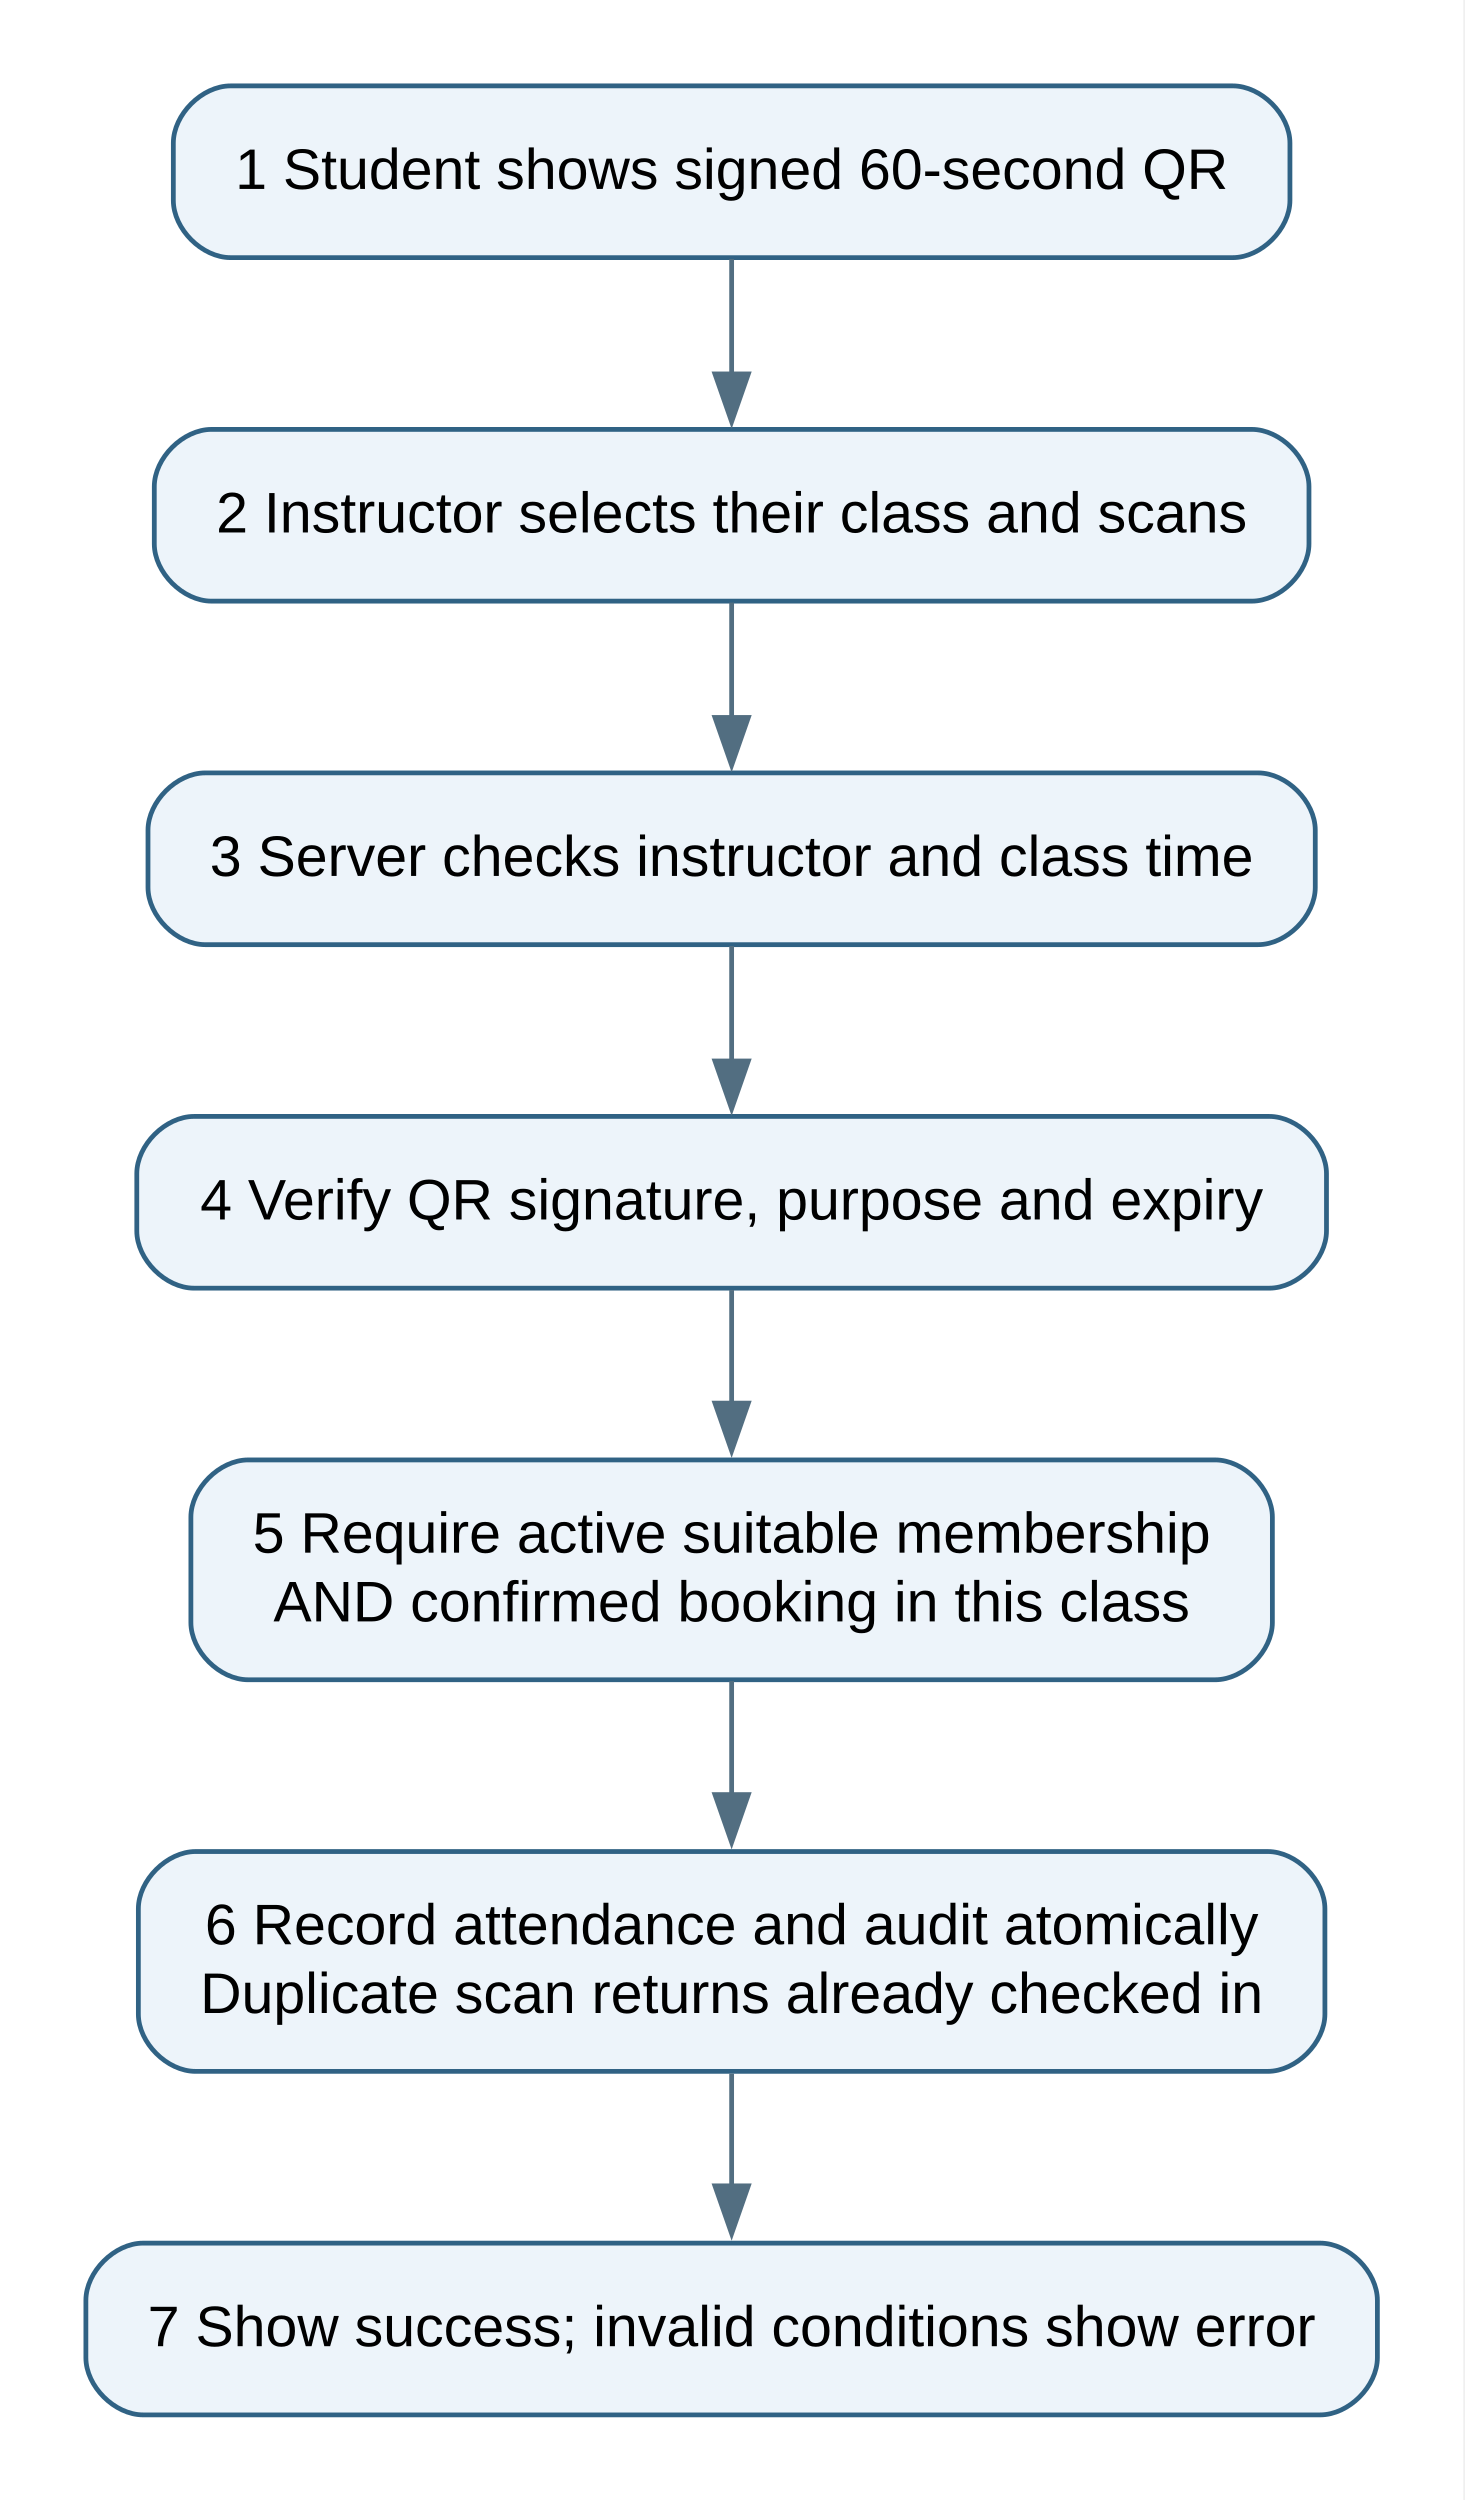
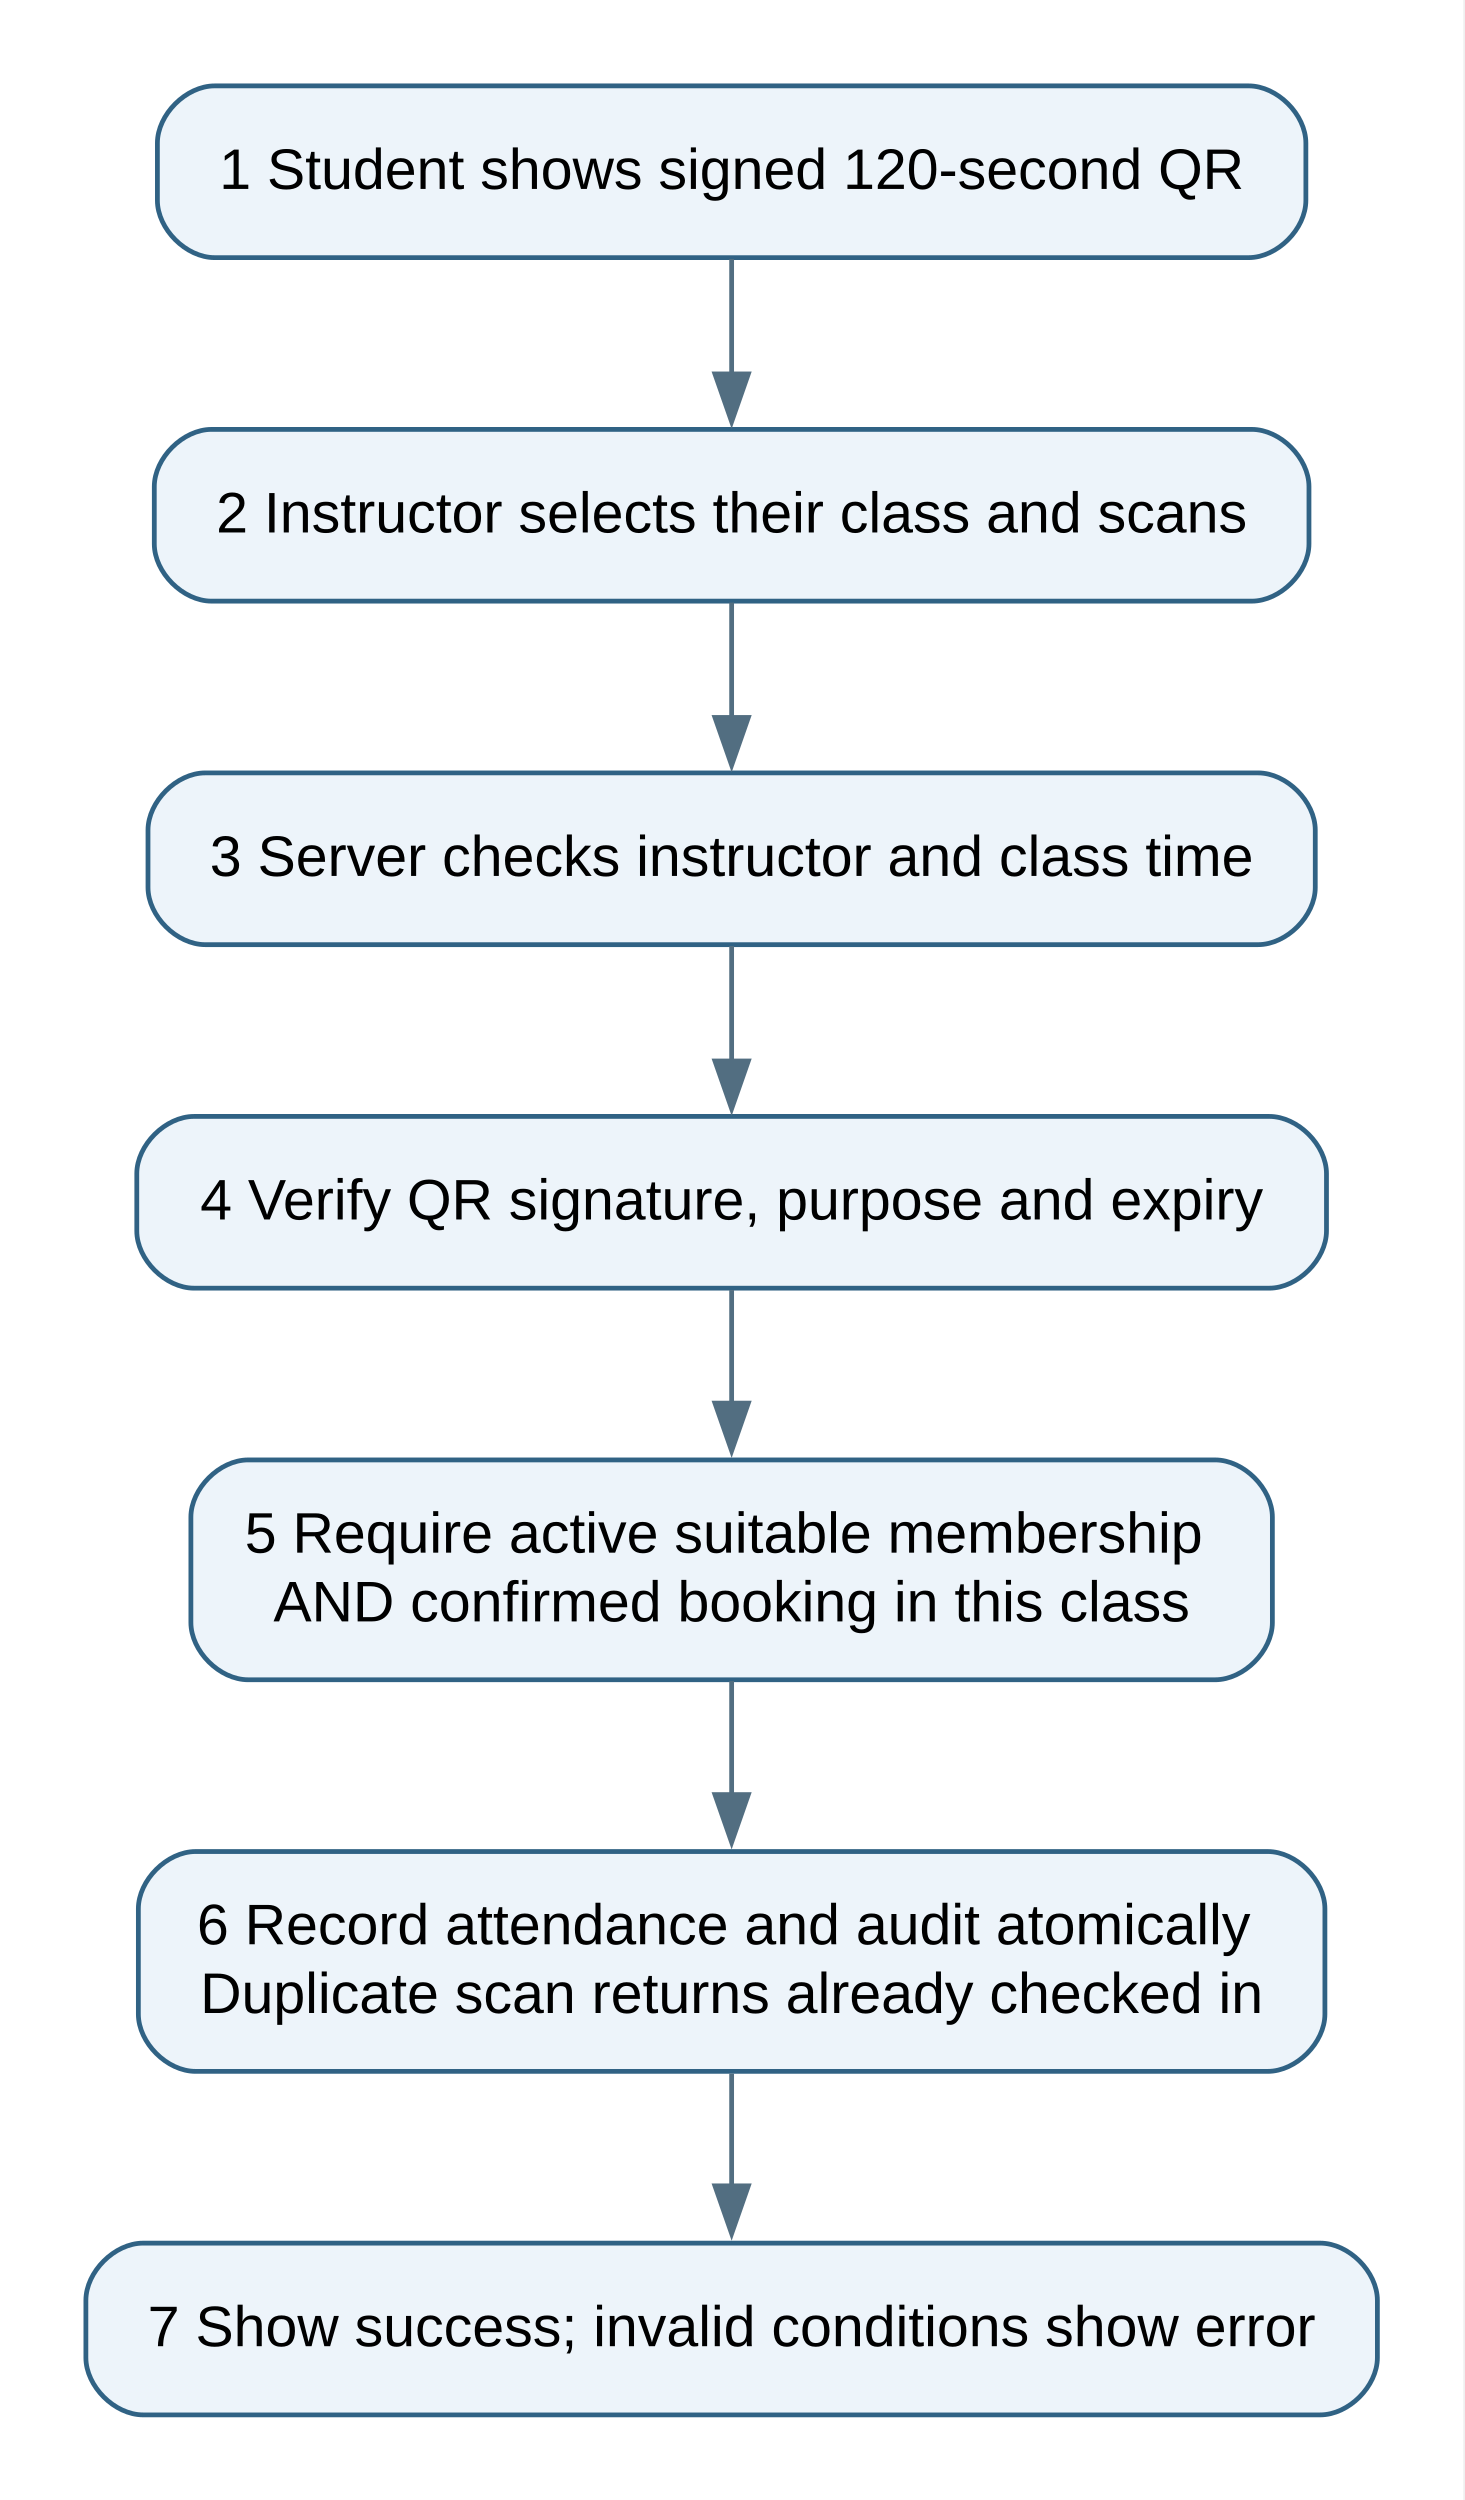
<svg xmlns="http://www.w3.org/2000/svg" width="307pt" height="524pt" viewBox="0.00 0.00 307.00 524.00">
  <g id="graph0" class="graph" transform="scale(1 1) rotate(0) translate(18 506.16)">
    <polygon fill="white" stroke="none" points="-18,18 -18,-506.16 288.7,-506.16 288.7,18 -18,18" />
    <g id="node1" class="node">
-       <path fill="#edf4fa" stroke="#306284" d="M240.37,-488.16C240.37,-488.16 30.33,-488.16 30.33,-488.16 24.33,-488.16 18.33,-482.16 18.33,-476.16 18.33,-476.16 18.33,-464.16 18.33,-464.16 18.33,-458.16 24.33,-452.16 30.33,-452.16 30.33,-452.16 240.37,-452.16 240.37,-452.16 246.37,-452.16 252.37,-458.16 252.37,-464.16 252.37,-464.16 252.37,-476.16 252.37,-476.16 252.37,-482.16 246.37,-488.16 240.37,-488.16" />
-       <text xml:space="preserve" text-anchor="middle" x="135.35" y="-466.56" font-family="Arial" font-size="12.00">1 Student shows signed 60-second QR</text>
+       <path fill="#edf4fa" stroke="#306284" d="M243.71,-488.16C243.71,-488.16 26.99,-488.16 26.99,-488.16 20.99,-488.16 14.99,-482.16 14.99,-476.16 14.99,-476.16 14.99,-464.16 14.99,-464.16 14.99,-458.16 20.99,-452.16 26.99,-452.16 26.99,-452.16 243.71,-452.16 243.71,-452.16 249.71,-452.16 255.71,-458.16 255.71,-464.16 255.71,-464.16 255.71,-476.16 255.71,-476.16 255.71,-482.16 249.71,-488.16 243.71,-488.16" />
+       <text xml:space="preserve" text-anchor="middle" x="135.35" y="-466.56" font-family="Arial" font-size="12.00">1 Student shows signed 120-second QR</text>
    </g>
    <g id="node2" class="node">
      <path fill="#edf4fa" stroke="#306284" d="M244.36,-416.16C244.36,-416.16 26.34,-416.16 26.34,-416.16 20.34,-416.16 14.34,-410.16 14.34,-404.16 14.34,-404.16 14.34,-392.16 14.34,-392.16 14.34,-386.16 20.34,-380.16 26.34,-380.16 26.34,-380.16 244.36,-380.16 244.36,-380.16 250.36,-380.16 256.36,-386.16 256.36,-392.16 256.36,-392.16 256.36,-404.16 256.36,-404.16 256.36,-410.16 250.36,-416.16 244.36,-416.16" />
      <text xml:space="preserve" text-anchor="middle" x="135.35" y="-394.56" font-family="Arial" font-size="12.00">2 Instructor selects their class and scans</text>
    </g>
    <g id="edge1" class="edge">
      <path fill="none" stroke="#526e81" d="M135.35,-451.86C135.35,-444.57 135.35,-435.89 135.35,-427.7" />
      <polygon fill="#526e81" stroke="#526e81" points="138.85,-427.78 135.35,-417.78 131.85,-427.78 138.85,-427.78" />
    </g>
    <g id="node3" class="node">
      <path fill="#edf4fa" stroke="#306284" d="M245.68,-344.16C245.68,-344.16 25.02,-344.16 25.02,-344.16 19.02,-344.16 13.02,-338.16 13.02,-332.16 13.02,-332.16 13.02,-320.16 13.02,-320.16 13.02,-314.16 19.02,-308.16 25.02,-308.16 25.02,-308.16 245.68,-308.16 245.68,-308.16 251.68,-308.16 257.68,-314.16 257.68,-320.16 257.68,-320.16 257.68,-332.16 257.68,-332.16 257.68,-338.16 251.68,-344.16 245.68,-344.16" />
      <text xml:space="preserve" text-anchor="middle" x="135.35" y="-322.56" font-family="Arial" font-size="12.00">3 Server checks instructor and class time</text>
    </g>
    <g id="edge2" class="edge">
      <path fill="none" stroke="#526e81" d="M135.35,-379.86C135.35,-372.57 135.35,-363.89 135.35,-355.7" />
      <polygon fill="#526e81" stroke="#526e81" points="138.85,-355.78 135.35,-345.78 131.85,-355.78 138.85,-355.78" />
    </g>
    <g id="node4" class="node">
      <path fill="#edf4fa" stroke="#306284" d="M248.03,-272.16C248.03,-272.16 22.67,-272.16 22.67,-272.16 16.67,-272.16 10.67,-266.16 10.67,-260.16 10.67,-260.16 10.67,-248.16 10.67,-248.16 10.67,-242.16 16.67,-236.16 22.67,-236.16 22.67,-236.16 248.03,-236.16 248.03,-236.16 254.03,-236.16 260.03,-242.16 260.03,-248.16 260.03,-248.16 260.03,-260.16 260.03,-260.16 260.03,-266.16 254.03,-272.16 248.03,-272.16" />
      <text xml:space="preserve" text-anchor="middle" x="135.35" y="-250.56" font-family="Arial" font-size="12.00">4 Verify QR signature, purpose and expiry</text>
    </g>
    <g id="edge3" class="edge">
      <path fill="none" stroke="#526e81" d="M135.35,-307.86C135.35,-300.57 135.35,-291.89 135.35,-283.7" />
      <polygon fill="#526e81" stroke="#526e81" points="138.85,-283.78 135.35,-273.78 131.85,-283.78 138.85,-283.78" />
    </g>
    <g id="node5" class="node">
      <path fill="#edf4fa" stroke="#306284" d="M236.69,-200.16C236.69,-200.16 34.01,-200.16 34.01,-200.16 28.01,-200.16 22.01,-194.16 22.01,-188.16 22.01,-188.16 22.01,-166.08 22.01,-166.08 22.01,-160.08 28.01,-154.08 34.01,-154.08 34.01,-154.08 236.69,-154.08 236.69,-154.08 242.69,-154.08 248.69,-160.08 248.69,-166.08 248.69,-166.08 248.69,-188.16 248.69,-188.16 248.69,-194.16 242.69,-200.16 236.69,-200.16" />
-       <text xml:space="preserve" text-anchor="middle" x="135.35" y="-180.72" font-family="Arial" font-size="12.00">5 Require active suitable membership</text>
+       <text xml:space="preserve" text-anchor="middle" x="135.35" y="-180.72" font-family="Arial" font-size="12.00">5 Require active suitable membership+ </text>
      <text xml:space="preserve" text-anchor="middle" x="135.35" y="-166.32" font-family="Arial" font-size="12.00">AND confirmed booking in this class</text>
    </g>
    <g id="edge4" class="edge">
      <path fill="none" stroke="#526e81" d="M135.35,-235.76C135.35,-228.63 135.35,-220.14 135.35,-211.89" />
      <polygon fill="#526e81" stroke="#526e81" points="138.85,-212.07 135.35,-202.07 131.85,-212.07 138.85,-212.07" />
    </g>
    <g id="node6" class="node">
      <path fill="#edf4fa" stroke="#306284" d="M247.7,-118.08C247.7,-118.08 23,-118.08 23,-118.08 17,-118.08 11,-112.08 11,-106.08 11,-106.08 11,-84 11,-84 11,-78 17,-72 23,-72 23,-72 247.7,-72 247.7,-72 253.7,-72 259.7,-78 259.7,-84 259.7,-84 259.7,-106.08 259.7,-106.08 259.7,-112.08 253.7,-118.08 247.7,-118.08" />
-       <text xml:space="preserve" text-anchor="middle" x="135.35" y="-98.64" font-family="Arial" font-size="12.00">6 Record attendance and audit atomically</text>
+       <text xml:space="preserve" text-anchor="middle" x="135.35" y="-98.64" font-family="Arial" font-size="12.00">6 Record attendance and audit atomically+ </text>
      <text xml:space="preserve" text-anchor="middle" x="135.35" y="-84.24" font-family="Arial" font-size="12.00">Duplicate scan returns already checked in</text>
    </g>
    <g id="edge5" class="edge">
      <path fill="none" stroke="#526e81" d="M135.35,-153.81C135.35,-146.41 135.35,-138 135.35,-129.93" />
      <polygon fill="#526e81" stroke="#526e81" points="138.85,-130.02 135.35,-120.02 131.85,-130.02 138.85,-130.02" />
    </g>
    <g id="node7" class="node">
      <path fill="#edf4fa" stroke="#306284" d="M258.7,-36C258.7,-36 12,-36 12,-36 6,-36 0,-30 0,-24 0,-24 0,-12 0,-12 0,-6 6,0 12,0 12,0 258.7,0 258.7,0 264.7,0 270.7,-6 270.7,-12 270.7,-12 270.7,-24 270.7,-24 270.7,-30 264.7,-36 258.7,-36" />
      <text xml:space="preserve" text-anchor="middle" x="135.35" y="-14.4" font-family="Arial" font-size="12.00">7 Show success; invalid conditions show error</text>
    </g>
    <g id="edge6" class="edge">
      <path fill="none" stroke="#526e81" d="M135.35,-71.53C135.35,-64.07 135.35,-55.67 135.35,-47.81" />
      <polygon fill="#526e81" stroke="#526e81" points="138.85,-48 135.35,-38 131.85,-48 138.85,-48" />
    </g>
  </g>
</svg>
